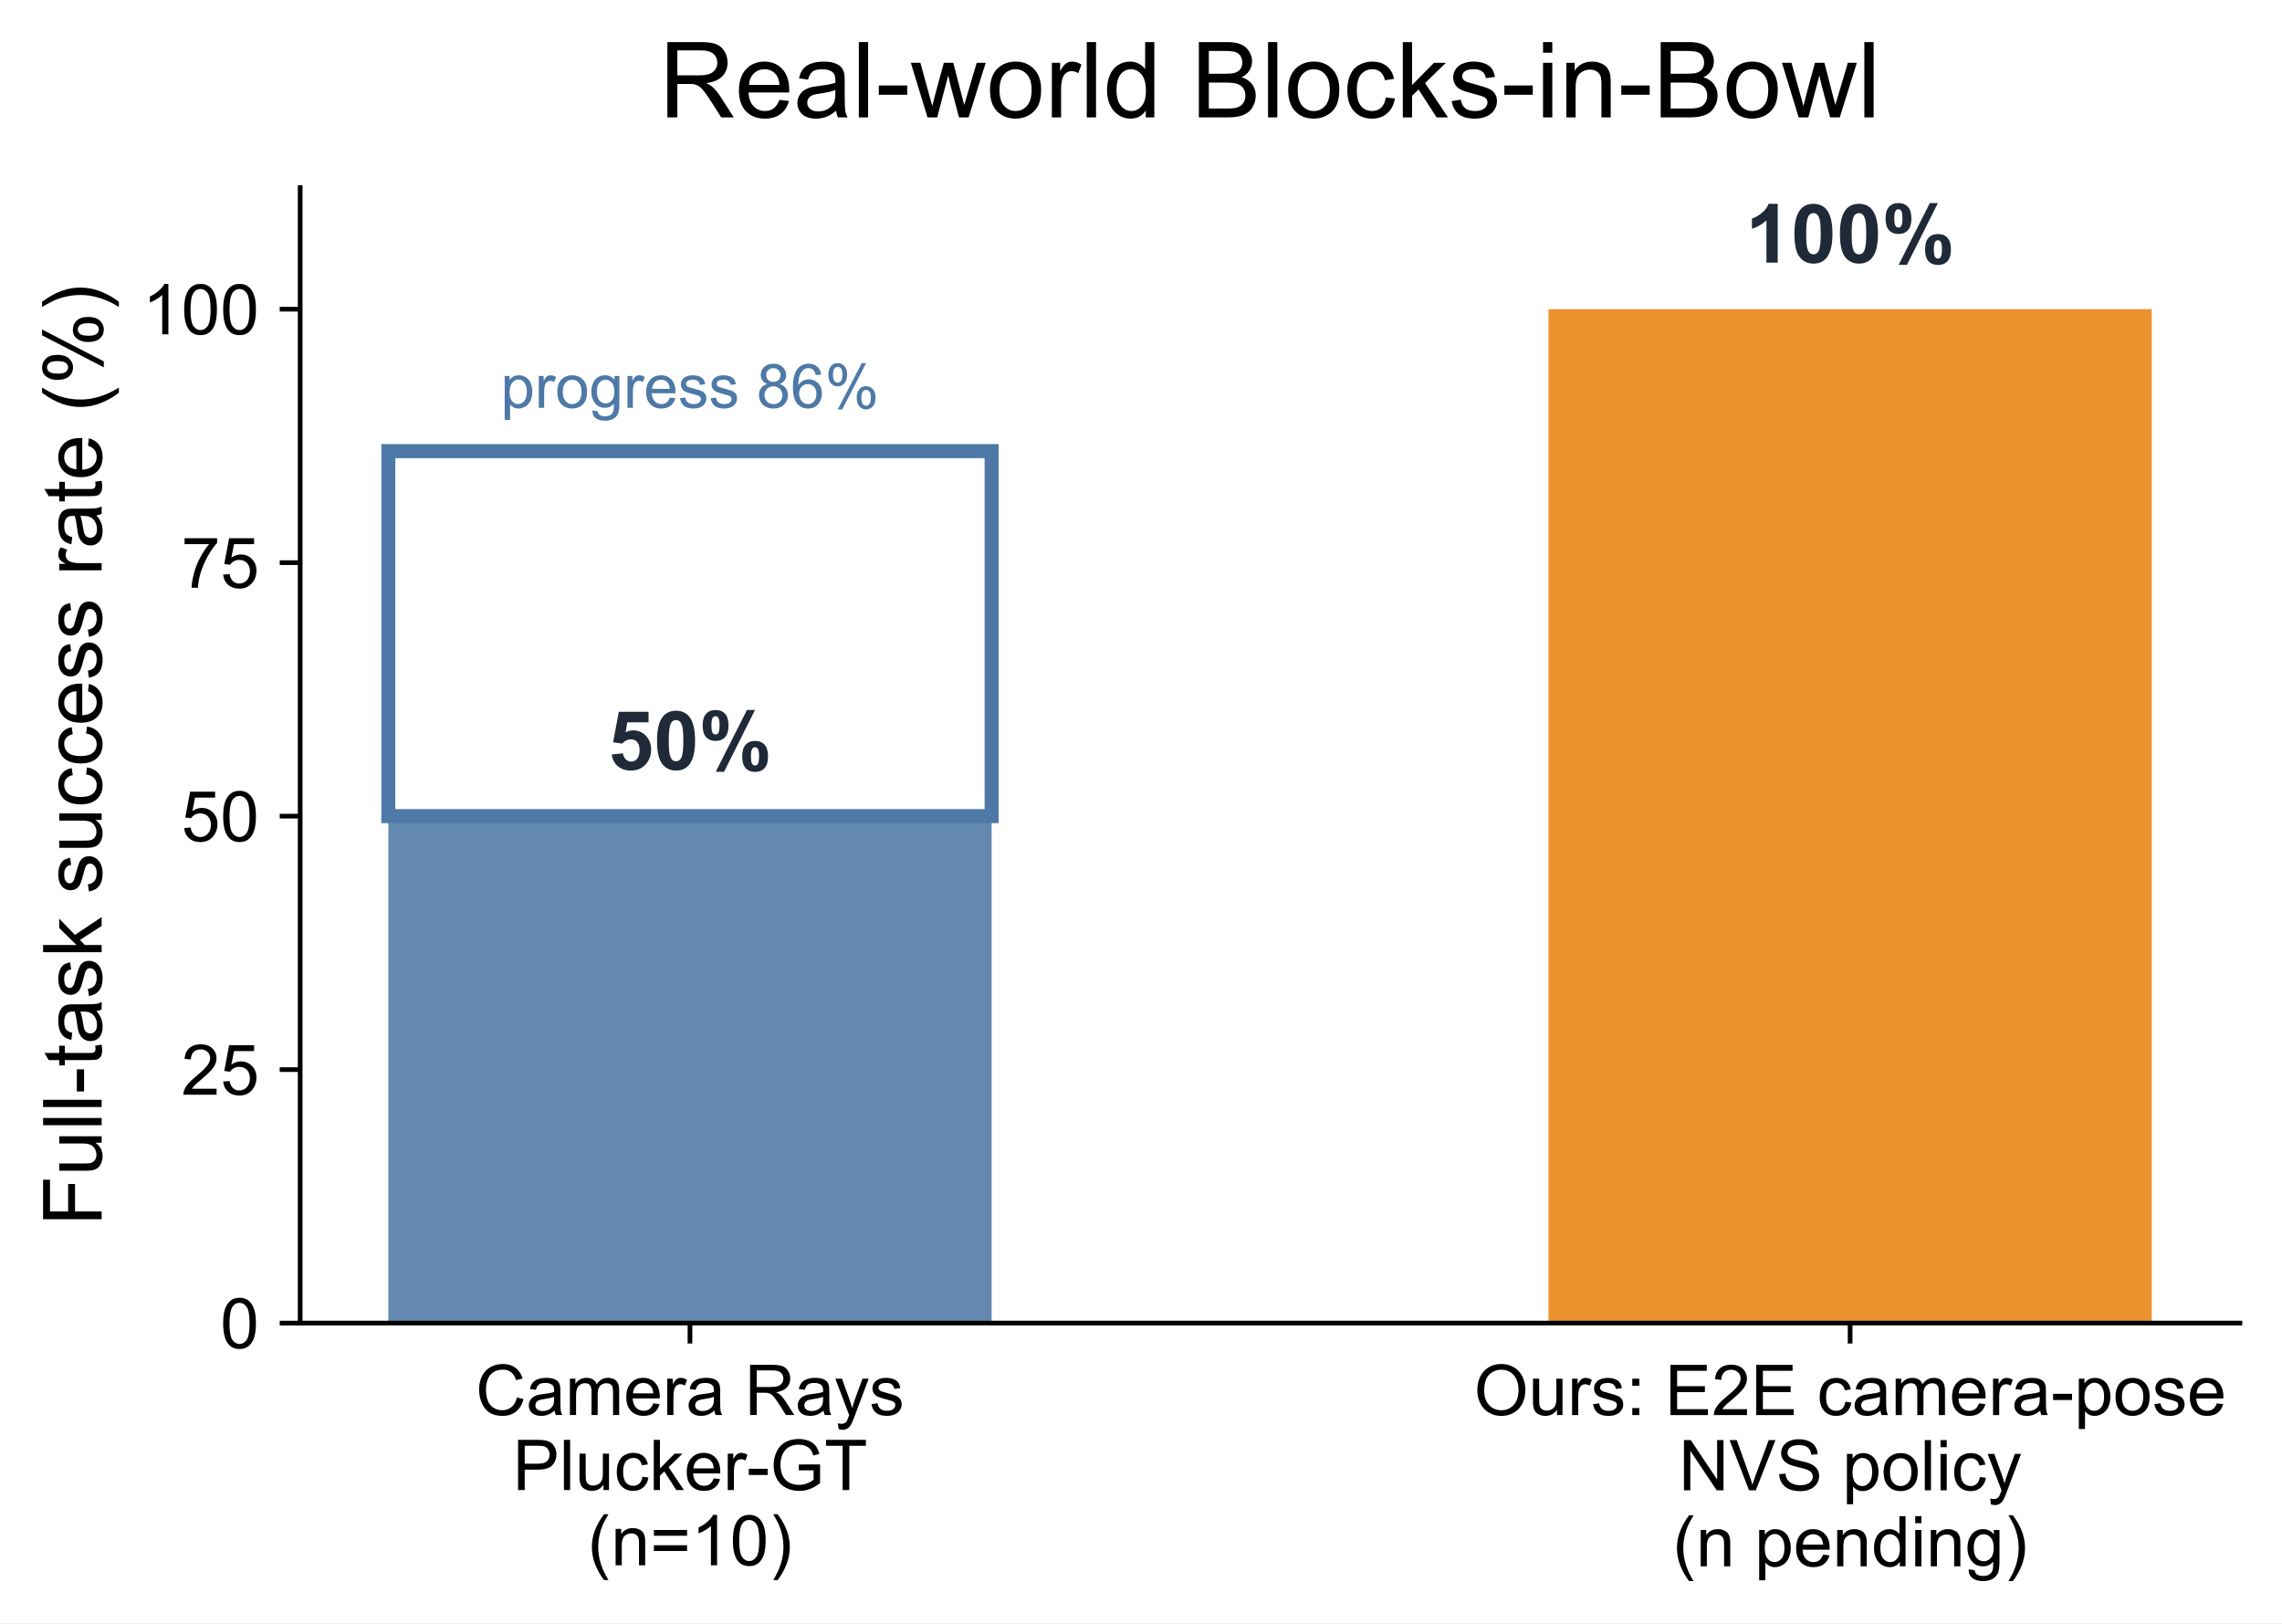
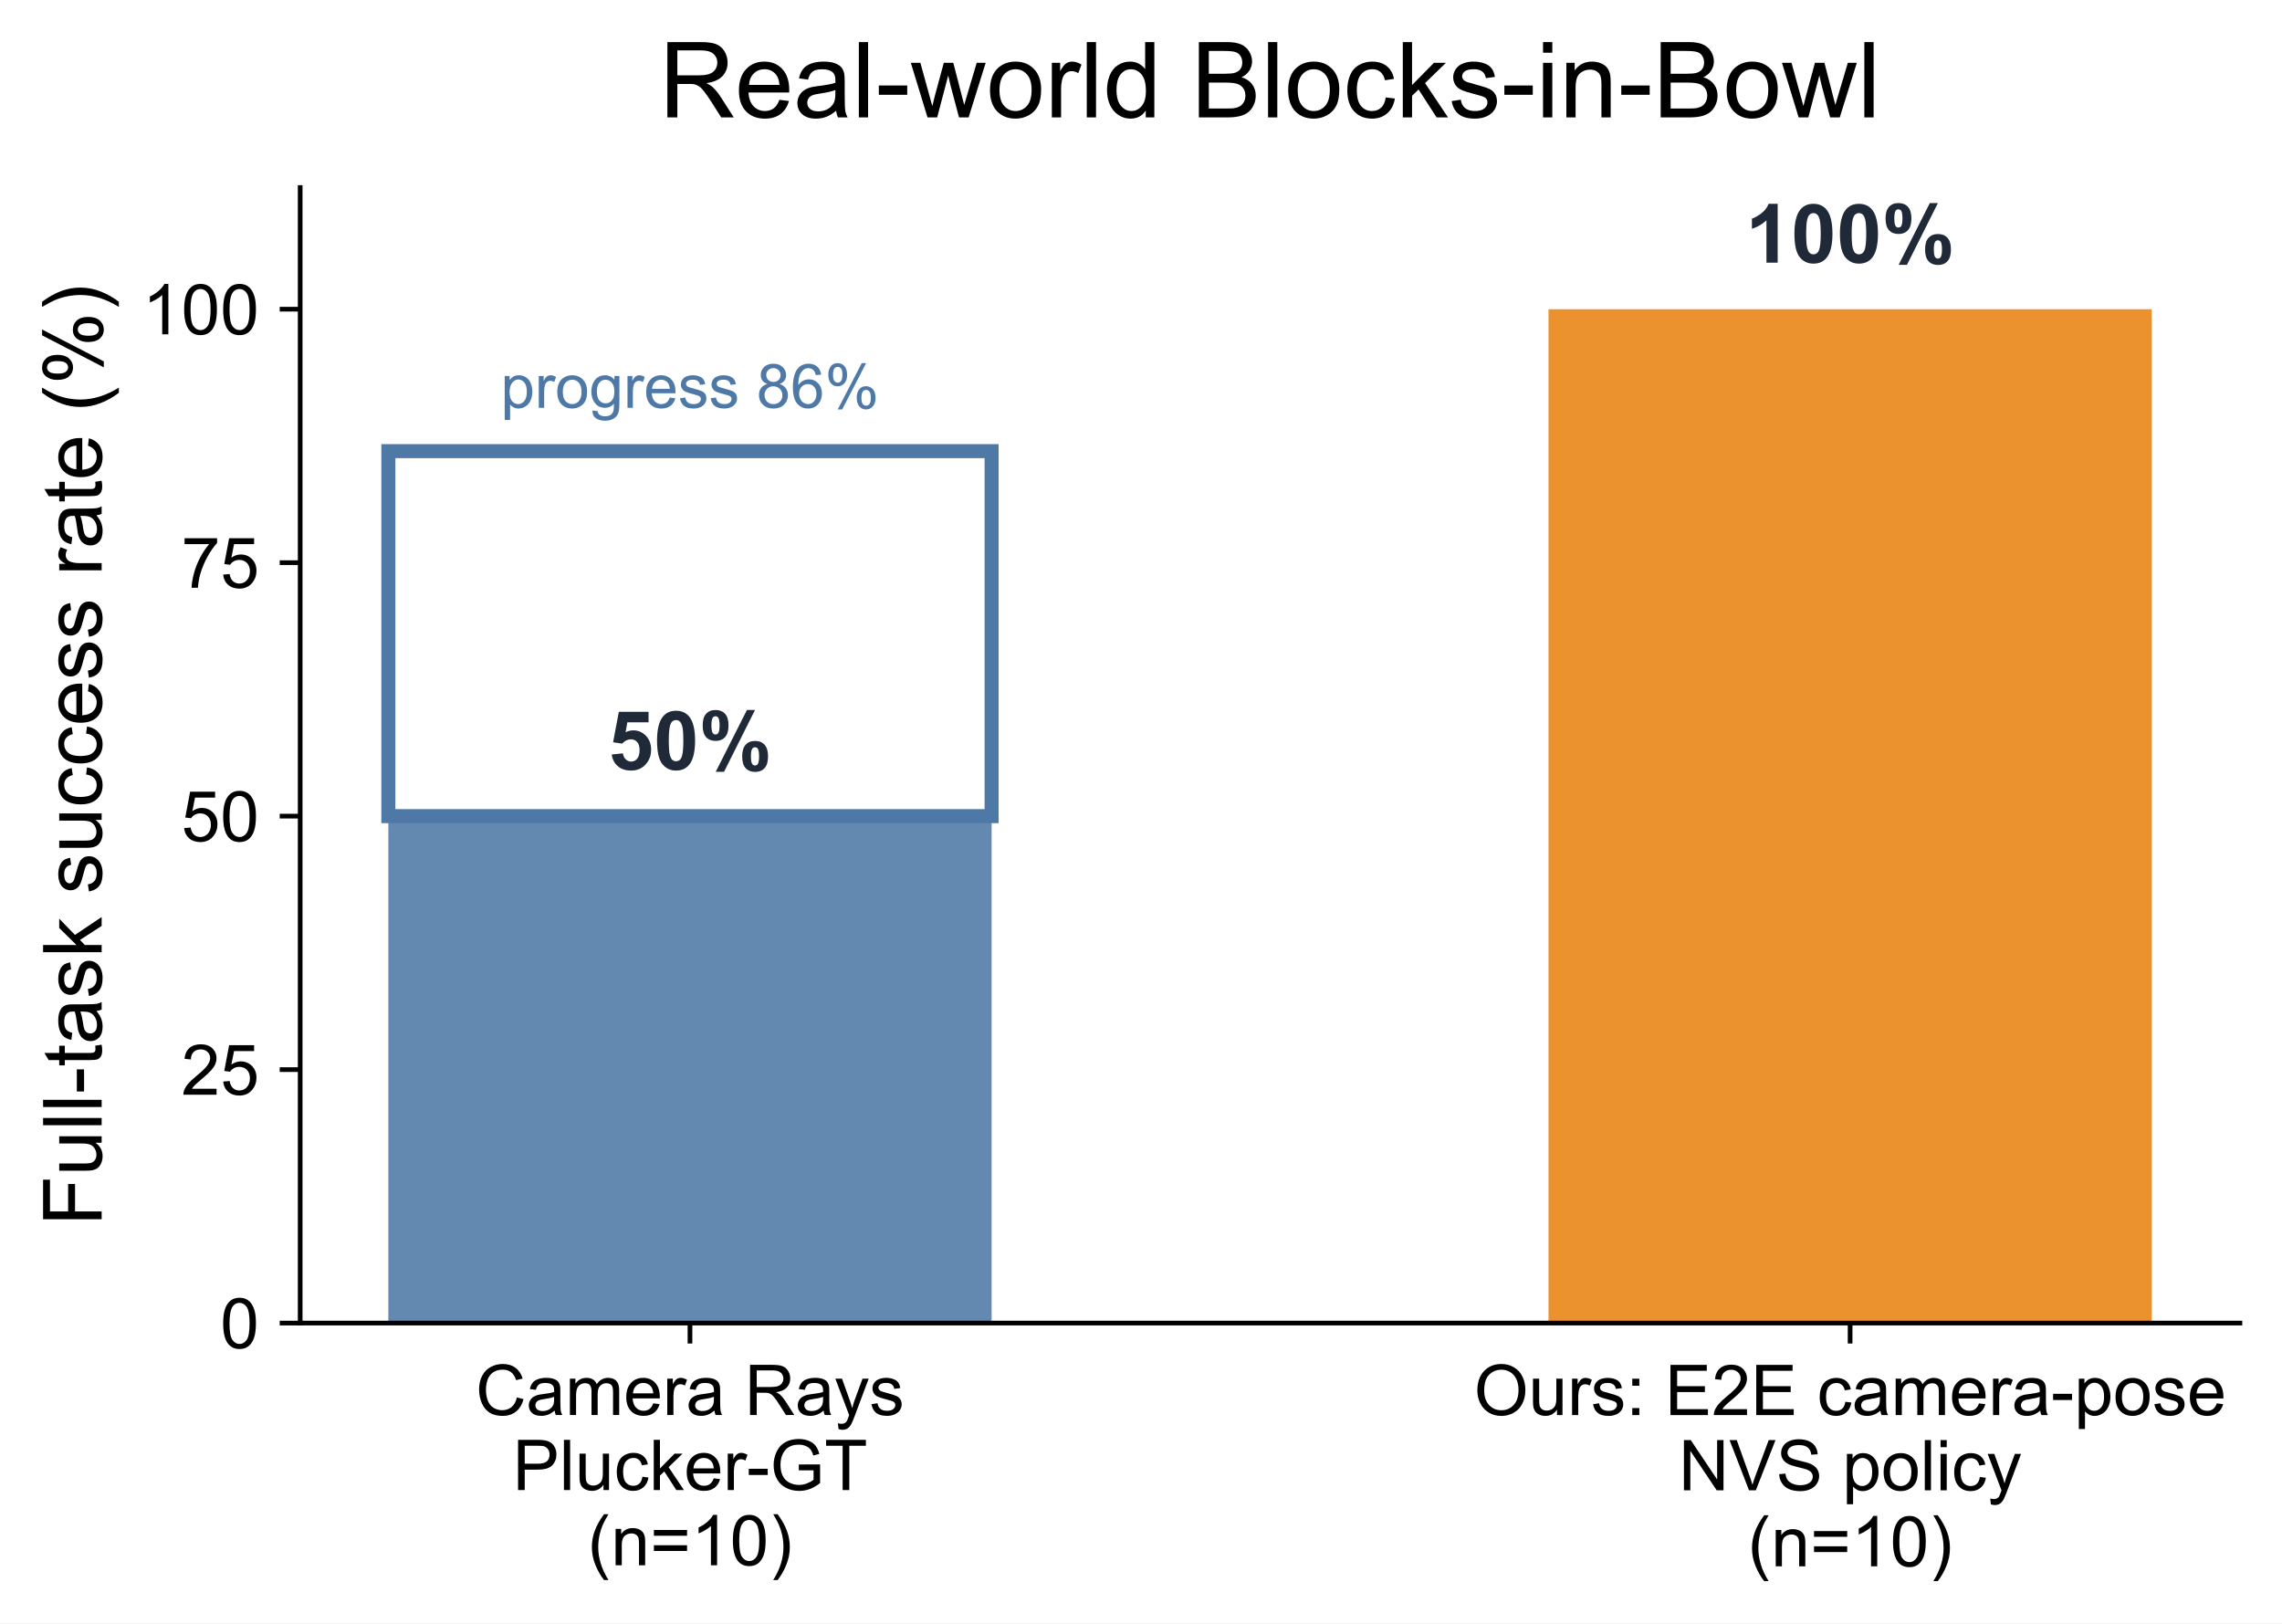
<svg xmlns="http://www.w3.org/2000/svg" xmlns:xlink="http://www.w3.org/1999/xlink" width="390.433pt" height="277.693pt" viewBox="0 0 390.433 277.693" version="1.1">
  <defs>
    <style type="text/css">*{stroke-linejoin: round; stroke-linecap: butt}</style>
  </defs>
  <g id="figure_1">
    <g id="patch_1">
      <path d="M 0 277.693  L 390.433 277.693  L 390.433 0  L 0 0  z " style="fill: #ffffff" />
    </g>
    <g id="axes_1">
      <g id="patch_2">
        <path d="M 51.358 226.348  L 383.233 226.348  L 383.233 32.084  L 51.358 32.084  z " style="fill: #ffffff" />
      </g>
      <g id="patch_3">
-         <path d="M 66.443 226.348  L 169.657 226.348  L 169.657 139.623  L 66.443 139.623  z " clip-path="url(#p69e03293c4)" style="fill: #4e79a7; opacity: 0.88" />
+         <path d="M 66.443 226.348  L 169.657 226.348  L 169.657 139.623  L 66.443 139.623  z " clip-path="url(#p4dfbb46db9)" style="fill: #4e79a7; opacity: 0.88" />
      </g>
      <g id="patch_4">
-         <path d="M 264.933 226.348  L 368.147 226.348  L 368.147 52.898  L 264.933 52.898  z " clip-path="url(#p69e03293c4)" style="fill: #e88412; opacity: 0.88" />
+         <path d="M 264.933 226.348  L 368.147 226.348  L 368.147 52.898  L 264.933 52.898  z " clip-path="url(#p4dfbb46db9)" style="fill: #e88412; opacity: 0.88" />
      </g>
      <g id="patch_5">
-         <path d="M 66.443 139.623  L 169.657 139.623  L 169.657 77.181  L 66.443 77.181  L 66.443 139.623  z " clip-path="url(#p69e03293c4)" style="fill: none; stroke: #4e79a7; stroke-width: 2.4; stroke-linejoin: miter" />
+         <path d="M 66.443 139.623  L 169.657 139.623  L 169.657 77.181  L 66.443 77.181  L 66.443 139.623  z " clip-path="url(#p4dfbb46db9)" style="fill: none; stroke: #4e79a7; stroke-width: 2.4; stroke-linejoin: miter" />
      </g>
      <g id="matplotlib.axis_1">
        <g id="xtick_1">
          <g id="line2d_1">
            <defs>
-               <path id="mc63fd2366e" d="M 0 0  L 0 3.5  " style="stroke: #000000; stroke-width: 0.8" />
+               <path id="m691c3e7206" d="M 0 0  L 0 3.5  " style="stroke: #000000; stroke-width: 0.8" />
            </defs>
            <g>
-               <use xlink:href="#mc63fd2366e" x="118.05" y="226.348" style="stroke: #000000; stroke-width: 0.8" />
+               <use xlink:href="#m691c3e7206" x="118.05" y="226.348" style="stroke: #000000; stroke-width: 0.8" />
            </g>
          </g>
          <g id="text_1">
            <g transform="translate(81.37509 242.0837) scale(0.12 -0.12)">
              <defs>
                <path id="ArialMT-43" d="M 3763 1606  L 4369 1453  Q 4178 706 3683 314  Q 3188 -78 2472 -78  Q 1731 -78 1267 223  Q 803 525 561 1097  Q 319 1669 319 2325  Q 319 3041 592 3573  Q 866 4106 1370 4382  Q 1875 4659 2481 4659  Q 3169 4659 3637 4309  Q 4106 3959 4291 3325  L 3694 3184  Q 3534 3684 3231 3912  Q 2928 4141 2469 4141  Q 1941 4141 1586 3887  Q 1231 3634 1087 3207  Q 944 2781 944 2328  Q 944 1744 1114 1308  Q 1284 872 1643 656  Q 2003 441 2422 441  Q 2931 441 3284 734  Q 3638 1028 3763 1606  z " transform="scale(0.015625)" />
                <path id="ArialMT-61" d="M 2588 409  Q 2275 144 1986 34  Q 1697 -75 1366 -75  Q 819 -75 525 192  Q 231 459 231 875  Q 231 1119 342 1320  Q 453 1522 633 1644  Q 813 1766 1038 1828  Q 1203 1872 1538 1913  Q 2219 1994 2541 2106  Q 2544 2222 2544 2253  Q 2544 2597 2384 2738  Q 2169 2928 1744 2928  Q 1347 2928 1158 2789  Q 969 2650 878 2297  L 328 2372  Q 403 2725 575 2942  Q 747 3159 1072 3276  Q 1397 3394 1825 3394  Q 2250 3394 2515 3294  Q 2781 3194 2906 3042  Q 3031 2891 3081 2659  Q 3109 2516 3109 2141  L 3109 1391  Q 3109 606 3145 398  Q 3181 191 3288 0  L 2700 0  Q 2613 175 2588 409  z M 2541 1666  Q 2234 1541 1622 1453  Q 1275 1403 1131 1340  Q 988 1278 909 1158  Q 831 1038 831 891  Q 831 666 1001 516  Q 1172 366 1500 366  Q 1825 366 2078 508  Q 2331 650 2450 897  Q 2541 1088 2541 1459  L 2541 1666  z " transform="scale(0.015625)" />
                <path id="ArialMT-6d" d="M 422 0  L 422 3319  L 925 3319  L 925 2853  Q 1081 3097 1340 3245  Q 1600 3394 1931 3394  Q 2300 3394 2536 3241  Q 2772 3088 2869 2813  Q 3263 3394 3894 3394  Q 4388 3394 4653 3120  Q 4919 2847 4919 2278  L 4919 0  L 4359 0  L 4359 2091  Q 4359 2428 4304 2576  Q 4250 2725 4106 2815  Q 3963 2906 3769 2906  Q 3419 2906 3187 2673  Q 2956 2441 2956 1928  L 2956 0  L 2394 0  L 2394 2156  Q 2394 2531 2256 2718  Q 2119 2906 1806 2906  Q 1569 2906 1367 2781  Q 1166 2656 1075 2415  Q 984 2175 984 1722  L 984 0  L 422 0  z " transform="scale(0.015625)" />
                <path id="ArialMT-65" d="M 2694 1069  L 3275 997  Q 3138 488 2766 206  Q 2394 -75 1816 -75  Q 1088 -75 661 373  Q 234 822 234 1631  Q 234 2469 665 2931  Q 1097 3394 1784 3394  Q 2450 3394 2872 2941  Q 3294 2488 3294 1666  Q 3294 1616 3291 1516  L 816 1516  Q 847 969 1125 678  Q 1403 388 1819 388  Q 2128 388 2347 550  Q 2566 713 2694 1069  z M 847 1978  L 2700 1978  Q 2663 2397 2488 2606  Q 2219 2931 1791 2931  Q 1403 2931 1139 2672  Q 875 2413 847 1978  z " transform="scale(0.015625)" />
                <path id="ArialMT-72" d="M 416 0  L 416 3319  L 922 3319  L 922 2816  Q 1116 3169 1280 3281  Q 1444 3394 1641 3394  Q 1925 3394 2219 3213  L 2025 2691  Q 1819 2813 1613 2813  Q 1428 2813 1281 2702  Q 1134 2591 1072 2394  Q 978 2094 978 1738  L 978 0  L 416 0  z " transform="scale(0.015625)" />
                <path id="ArialMT-20" transform="scale(0.015625)" />
                <path id="ArialMT-52" d="M 503 0  L 503 4581  L 2534 4581  Q 3147 4581 3465 4457  Q 3784 4334 3975 4021  Q 4166 3709 4166 3331  Q 4166 2844 3850 2509  Q 3534 2175 2875 2084  Q 3116 1969 3241 1856  Q 3506 1613 3744 1247  L 4541 0  L 3778 0  L 3172 953  Q 2906 1366 2734 1584  Q 2563 1803 2427 1890  Q 2291 1978 2150 2013  Q 2047 2034 1813 2034  L 1109 2034  L 1109 0  L 503 0  z M 1109 2559  L 2413 2559  Q 2828 2559 3062 2645  Q 3297 2731 3419 2920  Q 3541 3109 3541 3331  Q 3541 3656 3305 3865  Q 3069 4075 2559 4075  L 1109 4075  L 1109 2559  z " transform="scale(0.015625)" />
                <path id="ArialMT-79" d="M 397 -1278  L 334 -750  Q 519 -800 656 -800  Q 844 -800 956 -737  Q 1069 -675 1141 -563  Q 1194 -478 1313 -144  Q 1328 -97 1363 -6  L 103 3319  L 709 3319  L 1400 1397  Q 1534 1031 1641 628  Q 1738 1016 1872 1384  L 2581 3319  L 3144 3319  L 1881 -56  Q 1678 -603 1566 -809  Q 1416 -1088 1222 -1217  Q 1028 -1347 759 -1347  Q 597 -1347 397 -1278  z " transform="scale(0.015625)" />
                <path id="ArialMT-73" d="M 197 991  L 753 1078  Q 800 744 1014 566  Q 1228 388 1613 388  Q 2000 388 2187 545  Q 2375 703 2375 916  Q 2375 1106 2209 1216  Q 2094 1291 1634 1406  Q 1016 1563 777 1677  Q 538 1791 414 1992  Q 291 2194 291 2438  Q 291 2659 392 2848  Q 494 3038 669 3163  Q 800 3259 1026 3326  Q 1253 3394 1513 3394  Q 1903 3394 2198 3281  Q 2494 3169 2634 2976  Q 2775 2784 2828 2463  L 2278 2388  Q 2241 2644 2061 2787  Q 1881 2931 1553 2931  Q 1166 2931 1000 2803  Q 834 2675 834 2503  Q 834 2394 903 2306  Q 972 2216 1119 2156  Q 1203 2125 1616 2013  Q 2213 1853 2448 1751  Q 2684 1650 2818 1456  Q 2953 1263 2953 975  Q 2953 694 2789 445  Q 2625 197 2315 61  Q 2006 -75 1616 -75  Q 969 -75 630 194  Q 291 463 197 991  z " transform="scale(0.015625)" />
              </defs>
              <use xlink:href="#ArialMT-43" />
              <use xlink:href="#ArialMT-61" transform="translate(72.2168 0)" />
              <use xlink:href="#ArialMT-6d" transform="translate(127.832 0)" />
              <use xlink:href="#ArialMT-65" transform="translate(211.1328 0)" />
              <use xlink:href="#ArialMT-72" transform="translate(266.748 0)" />
              <use xlink:href="#ArialMT-61" transform="translate(300.0488 0)" />
              <use xlink:href="#ArialMT-20" transform="translate(355.6641 0)" />
              <use xlink:href="#ArialMT-52" transform="translate(383.4473 0)" />
              <use xlink:href="#ArialMT-61" transform="translate(455.6641 0)" />
              <use xlink:href="#ArialMT-79" transform="translate(511.2793 0)" />
              <use xlink:href="#ArialMT-73" transform="translate(561.2793 0)" />
            </g>
            <g transform="translate(87.71446 254.9166) scale(0.12 -0.12)">
              <defs>
                <path id="ArialMT-50" d="M 494 0  L 494 4581  L 2222 4581  Q 2678 4581 2919 4538  Q 3256 4481 3484 4323  Q 3713 4166 3852 3881  Q 3991 3597 3991 3256  Q 3991 2672 3619 2267  Q 3247 1863 2275 1863  L 1100 1863  L 1100 0  L 494 0  z M 1100 2403  L 2284 2403  Q 2872 2403 3119 2622  Q 3366 2841 3366 3238  Q 3366 3525 3220 3729  Q 3075 3934 2838 4000  Q 2684 4041 2272 4041  L 1100 4041  L 1100 2403  z " transform="scale(0.015625)" />
                <path id="ArialMT-6c" d="M 409 0  L 409 4581  L 972 4581  L 972 0  L 409 0  z " transform="scale(0.015625)" />
                <path id="ArialMT-75" d="M 2597 0  L 2597 488  Q 2209 -75 1544 -75  Q 1250 -75 995 37  Q 741 150 617 320  Q 494 491 444 738  Q 409 903 409 1263  L 409 3319  L 972 3319  L 972 1478  Q 972 1038 1006 884  Q 1059 663 1231 536  Q 1403 409 1656 409  Q 1909 409 2131 539  Q 2353 669 2445 892  Q 2538 1116 2538 1541  L 2538 3319  L 3100 3319  L 3100 0  L 2597 0  z " transform="scale(0.015625)" />
                <path id="ArialMT-63" d="M 2588 1216  L 3141 1144  Q 3050 572 2676 248  Q 2303 -75 1759 -75  Q 1078 -75 664 370  Q 250 816 250 1647  Q 250 2184 428 2587  Q 606 2991 970 3192  Q 1334 3394 1763 3394  Q 2303 3394 2647 3120  Q 2991 2847 3088 2344  L 2541 2259  Q 2463 2594 2264 2762  Q 2066 2931 1784 2931  Q 1359 2931 1093 2626  Q 828 2322 828 1663  Q 828 994 1084 691  Q 1341 388 1753 388  Q 2084 388 2306 591  Q 2528 794 2588 1216  z " transform="scale(0.015625)" />
                <path id="ArialMT-6b" d="M 425 0  L 425 4581  L 988 4581  L 988 1969  L 2319 3319  L 3047 3319  L 1778 2088  L 3175 0  L 2481 0  L 1384 1697  L 988 1316  L 988 0  L 425 0  z " transform="scale(0.015625)" />
                <path id="ArialMT-2d" d="M 203 1375  L 203 1941  L 1931 1941  L 1931 1375  L 203 1375  z " transform="scale(0.015625)" />
                <path id="ArialMT-47" d="M 2638 1797  L 2638 2334  L 4578 2338  L 4578 638  Q 4131 281 3656 101  Q 3181 -78 2681 -78  Q 2006 -78 1454 211  Q 903 500 622 1047  Q 341 1594 341 2269  Q 341 2938 620 3517  Q 900 4097 1425 4378  Q 1950 4659 2634 4659  Q 3131 4659 3532 4498  Q 3934 4338 4162 4050  Q 4391 3763 4509 3300  L 3963 3150  Q 3859 3500 3706 3700  Q 3553 3900 3268 4020  Q 2984 4141 2638 4141  Q 2222 4141 1919 4014  Q 1616 3888 1430 3681  Q 1244 3475 1141 3228  Q 966 2803 966 2306  Q 966 1694 1177 1281  Q 1388 869 1791 669  Q 2194 469 2647 469  Q 3041 469 3416 620  Q 3791 772 3984 944  L 3984 1797  L 2638 1797  z " transform="scale(0.015625)" />
                <path id="ArialMT-54" d="M 1659 0  L 1659 4041  L 150 4041  L 150 4581  L 3781 4581  L 3781 4041  L 2266 4041  L 2266 0  L 1659 0  z " transform="scale(0.015625)" />
              </defs>
              <use xlink:href="#ArialMT-50" />
              <use xlink:href="#ArialMT-6c" transform="translate(66.69922 0)" />
              <use xlink:href="#ArialMT-75" transform="translate(88.91602 0)" />
              <use xlink:href="#ArialMT-63" transform="translate(144.5312 0)" />
              <use xlink:href="#ArialMT-6b" transform="translate(194.5312 0)" />
              <use xlink:href="#ArialMT-65" transform="translate(244.5312 0)" />
              <use xlink:href="#ArialMT-72" transform="translate(300.1465 0)" />
              <use xlink:href="#ArialMT-2d" transform="translate(333.4473 0)" />
              <use xlink:href="#ArialMT-47" transform="translate(366.748 0)" />
              <use xlink:href="#ArialMT-54" transform="translate(444.5312 0)" />
            </g>
            <g transform="translate(100.5404 267.7843) scale(0.12 -0.12)">
              <defs>
                <path id="ArialMT-28" d="M 1497 -1347  Q 1031 -759 709 28  Q 388 816 388 1659  Q 388 2403 628 3084  Q 909 3875 1497 4659  L 1900 4659  Q 1522 4009 1400 3731  Q 1209 3300 1100 2831  Q 966 2247 966 1656  Q 966 153 1900 -1347  L 1497 -1347  z " transform="scale(0.015625)" />
                <path id="ArialMT-6e" d="M 422 0  L 422 3319  L 928 3319  L 928 2847  Q 1294 3394 1984 3394  Q 2284 3394 2536 3286  Q 2788 3178 2913 3003  Q 3038 2828 3088 2588  Q 3119 2431 3119 2041  L 3119 0  L 2556 0  L 2556 2019  Q 2556 2363 2490 2533  Q 2425 2703 2258 2804  Q 2091 2906 1866 2906  Q 1506 2906 1245 2678  Q 984 2450 984 1813  L 984 0  L 422 0  z " transform="scale(0.015625)" />
                <path id="ArialMT-3d" d="M 3381 2694  L 356 2694  L 356 3219  L 3381 3219  L 3381 2694  z M 3381 1303  L 356 1303  L 356 1828  L 3381 1828  L 3381 1303  z " transform="scale(0.015625)" />
                <path id="ArialMT-31" d="M 2384 0  L 1822 0  L 1822 3584  Q 1619 3391 1289 3197  Q 959 3003 697 2906  L 697 3450  Q 1169 3672 1522 3987  Q 1875 4303 2022 4600  L 2384 4600  L 2384 0  z " transform="scale(0.015625)" />
                <path id="ArialMT-30" d="M 266 2259  Q 266 3072 433 3567  Q 600 4063 929 4331  Q 1259 4600 1759 4600  Q 2128 4600 2406 4451  Q 2684 4303 2865 4023  Q 3047 3744 3150 3342  Q 3253 2941 3253 2259  Q 3253 1453 3087 958  Q 2922 463 2592 192  Q 2263 -78 1759 -78  Q 1097 -78 719 397  Q 266 969 266 2259  z M 844 2259  Q 844 1131 1108 757  Q 1372 384 1759 384  Q 2147 384 2411 759  Q 2675 1134 2675 2259  Q 2675 3391 2411 3762  Q 2147 4134 1753 4134  Q 1366 4134 1134 3806  Q 844 3388 844 2259  z " transform="scale(0.015625)" />
                <path id="ArialMT-29" d="M 791 -1347  L 388 -1347  Q 1322 153 1322 1656  Q 1322 2244 1188 2822  Q 1081 3291 891 3722  Q 769 4003 388 4659  L 791 4659  Q 1378 3875 1659 3084  Q 1900 2403 1900 1659  Q 1900 816 1576 28  Q 1253 -759 791 -1347  z " transform="scale(0.015625)" />
              </defs>
              <use xlink:href="#ArialMT-28" />
              <use xlink:href="#ArialMT-6e" transform="translate(33.30078 0)" />
              <use xlink:href="#ArialMT-3d" transform="translate(88.91602 0)" />
              <use xlink:href="#ArialMT-31" transform="translate(147.3145 0)" />
              <use xlink:href="#ArialMT-30" transform="translate(202.9297 0)" />
              <use xlink:href="#ArialMT-29" transform="translate(258.5449 0)" />
            </g>
          </g>
        </g>
        <g id="xtick_2">
          <g id="line2d_2">
            <g>
-               <use xlink:href="#mc63fd2366e" x="316.54" y="226.348" style="stroke: #000000; stroke-width: 0.8" />
+               <use xlink:href="#m691c3e7206" x="316.54" y="226.348" style="stroke: #000000; stroke-width: 0.8" />
            </g>
          </g>
          <g id="text_2">
            <g transform="translate(252.1843 242.0912) scale(0.12 -0.12)">
              <defs>
                <path id="ArialMT-4f" d="M 309 2231  Q 309 3372 921 4017  Q 1534 4663 2503 4663  Q 3138 4663 3647 4359  Q 4156 4056 4423 3514  Q 4691 2972 4691 2284  Q 4691 1588 4409 1038  Q 4128 488 3612 205  Q 3097 -78 2500 -78  Q 1853 -78 1343 234  Q 834 547 571 1087  Q 309 1628 309 2231  z M 934 2222  Q 934 1394 1379 917  Q 1825 441 2497 441  Q 3181 441 3623 922  Q 4066 1403 4066 2288  Q 4066 2847 3877 3264  Q 3688 3681 3323 3911  Q 2959 4141 2506 4141  Q 1863 4141 1398 3698  Q 934 3256 934 2222  z " transform="scale(0.015625)" />
                <path id="ArialMT-3a" d="M 578 2678  L 578 3319  L 1219 3319  L 1219 2678  L 578 2678  z M 578 0  L 578 641  L 1219 641  L 1219 0  L 578 0  z " transform="scale(0.015625)" />
                <path id="ArialMT-45" d="M 506 0  L 506 4581  L 3819 4581  L 3819 4041  L 1113 4041  L 1113 2638  L 3647 2638  L 3647 2100  L 1113 2100  L 1113 541  L 3925 541  L 3925 0  L 506 0  z " transform="scale(0.015625)" />
                <path id="ArialMT-32" d="M 3222 541  L 3222 0  L 194 0  Q 188 203 259 391  Q 375 700 629 1000  Q 884 1300 1366 1694  Q 2113 2306 2375 2664  Q 2638 3022 2638 3341  Q 2638 3675 2398 3904  Q 2159 4134 1775 4134  Q 1369 4134 1125 3890  Q 881 3647 878 3216  L 300 3275  Q 359 3922 746 4261  Q 1134 4600 1788 4600  Q 2447 4600 2831 4234  Q 3216 3869 3216 3328  Q 3216 3053 3103 2787  Q 2991 2522 2730 2228  Q 2469 1934 1863 1422  Q 1356 997 1212 845  Q 1069 694 975 541  L 3222 541  z " transform="scale(0.015625)" />
                <path id="ArialMT-70" d="M 422 -1272  L 422 3319  L 934 3319  L 934 2888  Q 1116 3141 1344 3267  Q 1572 3394 1897 3394  Q 2322 3394 2647 3175  Q 2972 2956 3137 2557  Q 3303 2159 3303 1684  Q 3303 1175 3120 767  Q 2938 359 2589 142  Q 2241 -75 1856 -75  Q 1575 -75 1351 44  Q 1128 163 984 344  L 984 -1272  L 422 -1272  z M 931 1641  Q 931 1000 1190 694  Q 1450 388 1819 388  Q 2194 388 2461 705  Q 2728 1022 2728 1688  Q 2728 2322 2467 2637  Q 2206 2953 1844 2953  Q 1484 2953 1207 2617  Q 931 2281 931 1641  z " transform="scale(0.015625)" />
                <path id="ArialMT-6f" d="M 213 1659  Q 213 2581 725 3025  Q 1153 3394 1769 3394  Q 2453 3394 2887 2945  Q 3322 2497 3322 1706  Q 3322 1066 3130 698  Q 2938 331 2570 128  Q 2203 -75 1769 -75  Q 1072 -75 642 372  Q 213 819 213 1659  z M 791 1659  Q 791 1022 1069 705  Q 1347 388 1769 388  Q 2188 388 2466 706  Q 2744 1025 2744 1678  Q 2744 2294 2464 2611  Q 2184 2928 1769 2928  Q 1347 2928 1069 2612  Q 791 2297 791 1659  z " transform="scale(0.015625)" />
              </defs>
              <use xlink:href="#ArialMT-4f" />
              <use xlink:href="#ArialMT-75" transform="translate(77.7832 0)" />
              <use xlink:href="#ArialMT-72" transform="translate(133.3984 0)" />
              <use xlink:href="#ArialMT-73" transform="translate(166.6992 0)" />
              <use xlink:href="#ArialMT-3a" transform="translate(216.6992 0)" />
              <use xlink:href="#ArialMT-20" transform="translate(244.4824 0)" />
              <use xlink:href="#ArialMT-45" transform="translate(272.2656 0)" />
              <use xlink:href="#ArialMT-32" transform="translate(338.9648 0)" />
              <use xlink:href="#ArialMT-45" transform="translate(394.5801 0)" />
              <use xlink:href="#ArialMT-20" transform="translate(461.2793 0)" />
              <use xlink:href="#ArialMT-63" transform="translate(489.0625 0)" />
              <use xlink:href="#ArialMT-61" transform="translate(539.0625 0)" />
              <use xlink:href="#ArialMT-6d" transform="translate(594.6777 0)" />
              <use xlink:href="#ArialMT-65" transform="translate(677.9785 0)" />
              <use xlink:href="#ArialMT-72" transform="translate(733.5938 0)" />
              <use xlink:href="#ArialMT-61" transform="translate(766.8945 0)" />
              <use xlink:href="#ArialMT-2d" transform="translate(822.5098 0)" />
              <use xlink:href="#ArialMT-70" transform="translate(855.8105 0)" />
              <use xlink:href="#ArialMT-6f" transform="translate(911.4258 0)" />
              <use xlink:href="#ArialMT-73" transform="translate(967.041 0)" />
              <use xlink:href="#ArialMT-65" transform="translate(1017.041 0)" />
            </g>
            <g transform="translate(287.1962 254.9589) scale(0.12 -0.12)">
              <defs>
                <path id="ArialMT-4e" d="M 488 0  L 488 4581  L 1109 4581  L 3516 984  L 3516 4581  L 4097 4581  L 4097 0  L 3475 0  L 1069 3600  L 1069 0  L 488 0  z " transform="scale(0.015625)" />
                <path id="ArialMT-56" d="M 1803 0  L 28 4581  L 684 4581  L 1875 1253  Q 2019 853 2116 503  Q 2222 878 2363 1253  L 3600 4581  L 4219 4581  L 2425 0  L 1803 0  z " transform="scale(0.015625)" />
                <path id="ArialMT-53" d="M 288 1472  L 859 1522  Q 900 1178 1048 958  Q 1197 738 1509 602  Q 1822 466 2213 466  Q 2559 466 2825 569  Q 3091 672 3220 851  Q 3350 1031 3350 1244  Q 3350 1459 3225 1620  Q 3100 1781 2813 1891  Q 2628 1963 1997 2114  Q 1366 2266 1113 2400  Q 784 2572 623 2826  Q 463 3081 463 3397  Q 463 3744 659 4045  Q 856 4347 1234 4503  Q 1613 4659 2075 4659  Q 2584 4659 2973 4495  Q 3363 4331 3572 4012  Q 3781 3694 3797 3291  L 3216 3247  Q 3169 3681 2898 3903  Q 2628 4125 2100 4125  Q 1550 4125 1298 3923  Q 1047 3722 1047 3438  Q 1047 3191 1225 3031  Q 1400 2872 2139 2705  Q 2878 2538 3153 2413  Q 3553 2228 3743 1945  Q 3934 1663 3934 1294  Q 3934 928 3725 604  Q 3516 281 3123 101  Q 2731 -78 2241 -78  Q 1619 -78 1198 103  Q 778 284 539 648  Q 300 1013 288 1472  z " transform="scale(0.015625)" />
                <path id="ArialMT-69" d="M 425 3934  L 425 4581  L 988 4581  L 988 3934  L 425 3934  z M 425 0  L 425 3319  L 988 3319  L 988 0  L 425 0  z " transform="scale(0.015625)" />
              </defs>
              <use xlink:href="#ArialMT-4e" />
              <use xlink:href="#ArialMT-56" transform="translate(72.2168 0)" />
              <use xlink:href="#ArialMT-53" transform="translate(138.916 0)" />
              <use xlink:href="#ArialMT-20" transform="translate(205.6152 0)" />
              <use xlink:href="#ArialMT-70" transform="translate(233.3984 0)" />
              <use xlink:href="#ArialMT-6f" transform="translate(289.0137 0)" />
              <use xlink:href="#ArialMT-6c" transform="translate(344.6289 0)" />
              <use xlink:href="#ArialMT-69" transform="translate(366.8457 0)" />
              <use xlink:href="#ArialMT-63" transform="translate(389.0625 0)" />
              <use xlink:href="#ArialMT-79" transform="translate(439.0625 0)" />
            </g>
-             <g transform="translate(286.1884 267.9673) scale(0.12 -0.12)">
-               <defs>
-                 <path id="ArialMT-64" d="M 2575 0  L 2575 419  Q 2259 -75 1647 -75  Q 1250 -75 917 144  Q 584 363 401 755  Q 219 1147 219 1656  Q 219 2153 384 2558  Q 550 2963 881 3178  Q 1213 3394 1622 3394  Q 1922 3394 2156 3267  Q 2391 3141 2538 2938  L 2538 4581  L 3097 4581  L 3097 0  L 2575 0  z M 797 1656  Q 797 1019 1065 703  Q 1334 388 1700 388  Q 2069 388 2326 689  Q 2584 991 2584 1609  Q 2584 2291 2321 2609  Q 2059 2928 1675 2928  Q 1300 2928 1048 2622  Q 797 2316 797 1656  z " transform="scale(0.015625)" />
-                 <path id="ArialMT-67" d="M 319 -275  L 866 -356  Q 900 -609 1056 -725  Q 1266 -881 1628 -881  Q 2019 -881 2231 -725  Q 2444 -569 2519 -288  Q 2563 -116 2559 434  Q 2191 0 1641 0  Q 956 0 581 494  Q 206 988 206 1678  Q 206 2153 378 2554  Q 550 2956 876 3175  Q 1203 3394 1644 3394  Q 2231 3394 2613 2919  L 2613 3319  L 3131 3319  L 3131 450  Q 3131 -325 2973 -648  Q 2816 -972 2473 -1159  Q 2131 -1347 1631 -1347  Q 1038 -1347 672 -1080  Q 306 -813 319 -275  z M 784 1719  Q 784 1066 1043 766  Q 1303 466 1694 466  Q 2081 466 2343 764  Q 2606 1063 2606 1700  Q 2606 2309 2336 2618  Q 2066 2928 1684 2928  Q 1309 2928 1046 2623  Q 784 2319 784 1719  z " transform="scale(0.015625)" />
-               </defs>
+             <g transform="translate(299.0302 267.9673) scale(0.12 -0.12)">
              <use xlink:href="#ArialMT-28" />
              <use xlink:href="#ArialMT-6e" transform="translate(33.30078 0)" />
-               <use xlink:href="#ArialMT-20" transform="translate(88.91602 0)" />
-               <use xlink:href="#ArialMT-70" transform="translate(116.6992 0)" />
-               <use xlink:href="#ArialMT-65" transform="translate(172.3145 0)" />
-               <use xlink:href="#ArialMT-6e" transform="translate(227.9297 0)" />
-               <use xlink:href="#ArialMT-64" transform="translate(283.5449 0)" />
-               <use xlink:href="#ArialMT-69" transform="translate(339.1602 0)" />
-               <use xlink:href="#ArialMT-6e" transform="translate(361.377 0)" />
-               <use xlink:href="#ArialMT-67" transform="translate(416.9922 0)" />
-               <use xlink:href="#ArialMT-29" transform="translate(472.6074 0)" />
+               <use xlink:href="#ArialMT-3d" transform="translate(88.91602 0)" />
+               <use xlink:href="#ArialMT-31" transform="translate(147.3145 0)" />
+               <use xlink:href="#ArialMT-30" transform="translate(202.9297 0)" />
+               <use xlink:href="#ArialMT-29" transform="translate(258.5449 0)" />
            </g>
          </g>
        </g>
      </g>
      <g id="matplotlib.axis_2">
        <g id="ytick_1">
          <g id="line2d_3">
            <defs>
-               <path id="mc534dcf2d8" d="M 0 0  L -3.5 0  " style="stroke: #000000; stroke-width: 0.8" />
+               <path id="m1234ed5400" d="M 0 0  L -3.5 0  " style="stroke: #000000; stroke-width: 0.8" />
            </defs>
            <g>
-               <use xlink:href="#mc534dcf2d8" x="51.358" y="226.348" style="stroke: #000000; stroke-width: 0.8" />
+               <use xlink:href="#m1234ed5400" x="51.358" y="226.348" style="stroke: #000000; stroke-width: 0.8" />
            </g>
          </g>
          <g id="text_3">
            <g transform="translate(37.68438 230.6428) scale(0.12 -0.12)">
              <use xlink:href="#ArialMT-30" />
            </g>
          </g>
        </g>
        <g id="ytick_2">
          <g id="line2d_4">
            <g>
-               <use xlink:href="#mc534dcf2d8" x="51.358" y="182.986" style="stroke: #000000; stroke-width: 0.8" />
+               <use xlink:href="#m1234ed5400" x="51.358" y="182.986" style="stroke: #000000; stroke-width: 0.8" />
            </g>
          </g>
          <g id="text_4">
            <g transform="translate(31.01125 187.2802) scale(0.12 -0.12)">
              <defs>
                <path id="ArialMT-35" d="M 266 1200  L 856 1250  Q 922 819 1161 601  Q 1400 384 1738 384  Q 2144 384 2425 690  Q 2706 997 2706 1503  Q 2706 1984 2436 2262  Q 2166 2541 1728 2541  Q 1456 2541 1237 2417  Q 1019 2294 894 2097  L 366 2166  L 809 4519  L 3088 4519  L 3088 3981  L 1259 3981  L 1013 2750  Q 1425 3038 1878 3038  Q 2478 3038 2890 2622  Q 3303 2206 3303 1553  Q 3303 931 2941 478  Q 2500 -78 1738 -78  Q 1113 -78 717 272  Q 322 622 266 1200  z " transform="scale(0.015625)" />
              </defs>
              <use xlink:href="#ArialMT-32" />
              <use xlink:href="#ArialMT-35" transform="translate(55.61523 0)" />
            </g>
          </g>
        </g>
        <g id="ytick_3">
          <g id="line2d_5">
            <g>
-               <use xlink:href="#mc534dcf2d8" x="51.358" y="139.623" style="stroke: #000000; stroke-width: 0.8" />
+               <use xlink:href="#m1234ed5400" x="51.358" y="139.623" style="stroke: #000000; stroke-width: 0.8" />
            </g>
          </g>
          <g id="text_5">
            <g transform="translate(31.01125 143.9178) scale(0.12 -0.12)">
              <use xlink:href="#ArialMT-35" />
              <use xlink:href="#ArialMT-30" transform="translate(55.61523 0)" />
            </g>
          </g>
        </g>
        <g id="ytick_4">
          <g id="line2d_6">
            <g>
-               <use xlink:href="#mc534dcf2d8" x="51.358" y="96.261" style="stroke: #000000; stroke-width: 0.8" />
+               <use xlink:href="#m1234ed5400" x="51.358" y="96.261" style="stroke: #000000; stroke-width: 0.8" />
            </g>
          </g>
          <g id="text_6">
            <g transform="translate(31.01125 100.5553) scale(0.12 -0.12)">
              <defs>
                <path id="ArialMT-37" d="M 303 3981  L 303 4522  L 3269 4522  L 3269 4084  Q 2831 3619 2401 2847  Q 1972 2075 1738 1259  Q 1569 684 1522 0  L 944 0  Q 953 541 1156 1306  Q 1359 2072 1739 2783  Q 2119 3494 2547 3981  L 303 3981  z " transform="scale(0.015625)" />
              </defs>
              <use xlink:href="#ArialMT-37" />
              <use xlink:href="#ArialMT-35" transform="translate(55.61523 0)" />
            </g>
          </g>
        </g>
        <g id="ytick_5">
          <g id="line2d_7">
            <g>
-               <use xlink:href="#mc534dcf2d8" x="51.358" y="52.898" style="stroke: #000000; stroke-width: 0.8" />
+               <use xlink:href="#m1234ed5400" x="51.358" y="52.898" style="stroke: #000000; stroke-width: 0.8" />
            </g>
          </g>
          <g id="text_7">
            <g transform="translate(24.33813 57.19275) scale(0.12 -0.12)">
              <use xlink:href="#ArialMT-31" />
              <use xlink:href="#ArialMT-30" transform="translate(55.61523 0)" />
              <use xlink:href="#ArialMT-30" transform="translate(111.2305 0)" />
            </g>
          </g>
        </g>
        <g id="text_8">
          <g transform="translate(17.39156 209.7292) rotate(-90) scale(0.14 -0.14)">
            <defs>
              <path id="ArialMT-46" d="M 525 0  L 525 4581  L 3616 4581  L 3616 4041  L 1131 4041  L 1131 2622  L 3281 2622  L 3281 2081  L 1131 2081  L 1131 0  L 525 0  z " transform="scale(0.015625)" />
              <path id="ArialMT-74" d="M 1650 503  L 1731 6  Q 1494 -44 1306 -44  Q 1000 -44 831 53  Q 663 150 594 308  Q 525 466 525 972  L 525 2881  L 113 2881  L 113 3319  L 525 3319  L 525 4141  L 1084 4478  L 1084 3319  L 1650 3319  L 1650 2881  L 1084 2881  L 1084 941  Q 1084 700 1114 631  Q 1144 563 1211 522  Q 1278 481 1403 481  Q 1497 481 1650 503  z " transform="scale(0.015625)" />
              <path id="ArialMT-25" d="M 372 3481  Q 372 3972 619 4315  Q 866 4659 1334 4659  Q 1766 4659 2048 4351  Q 2331 4044 2331 3447  Q 2331 2866 2045 2552  Q 1759 2238 1341 2238  Q 925 2238 648 2547  Q 372 2856 372 3481  z M 1350 4272  Q 1141 4272 1002 4090  Q 863 3909 863 3425  Q 863 2984 1003 2804  Q 1144 2625 1350 2625  Q 1563 2625 1702 2806  Q 1841 2988 1841 3469  Q 1841 3913 1700 4092  Q 1559 4272 1350 4272  z M 1353 -169  L 3859 4659  L 4316 4659  L 1819 -169  L 1353 -169  z M 3334 1075  Q 3334 1569 3581 1911  Q 3828 2253 4300 2253  Q 4731 2253 5014 1945  Q 5297 1638 5297 1041  Q 5297 459 5011 145  Q 4725 -169 4303 -169  Q 3888 -169 3611 142  Q 3334 453 3334 1075  z M 4316 1866  Q 4103 1866 3964 1684  Q 3825 1503 3825 1019  Q 3825 581 3965 400  Q 4106 219 4313 219  Q 4528 219 4667 400  Q 4806 581 4806 1063  Q 4806 1506 4665 1686  Q 4525 1866 4316 1866  z " transform="scale(0.015625)" />
            </defs>
            <use xlink:href="#ArialMT-46" />
            <use xlink:href="#ArialMT-75" transform="translate(61.08398 0)" />
            <use xlink:href="#ArialMT-6c" transform="translate(116.6992 0)" />
            <use xlink:href="#ArialMT-6c" transform="translate(138.916 0)" />
            <use xlink:href="#ArialMT-2d" transform="translate(161.1328 0)" />
            <use xlink:href="#ArialMT-74" transform="translate(194.4336 0)" />
            <use xlink:href="#ArialMT-61" transform="translate(222.2168 0)" />
            <use xlink:href="#ArialMT-73" transform="translate(277.832 0)" />
            <use xlink:href="#ArialMT-6b" transform="translate(327.832 0)" />
            <use xlink:href="#ArialMT-20" transform="translate(377.832 0)" />
            <use xlink:href="#ArialMT-73" transform="translate(405.6152 0)" />
            <use xlink:href="#ArialMT-75" transform="translate(455.6152 0)" />
            <use xlink:href="#ArialMT-63" transform="translate(511.2305 0)" />
            <use xlink:href="#ArialMT-63" transform="translate(561.2305 0)" />
            <use xlink:href="#ArialMT-65" transform="translate(611.2305 0)" />
            <use xlink:href="#ArialMT-73" transform="translate(666.8457 0)" />
            <use xlink:href="#ArialMT-73" transform="translate(716.8457 0)" />
            <use xlink:href="#ArialMT-20" transform="translate(766.8457 0)" />
            <use xlink:href="#ArialMT-72" transform="translate(794.6289 0)" />
            <use xlink:href="#ArialMT-61" transform="translate(827.9297 0)" />
            <use xlink:href="#ArialMT-74" transform="translate(883.5449 0)" />
            <use xlink:href="#ArialMT-65" transform="translate(911.3281 0)" />
            <use xlink:href="#ArialMT-20" transform="translate(966.9434 0)" />
            <use xlink:href="#ArialMT-28" transform="translate(994.7266 0)" />
            <use xlink:href="#ArialMT-25" transform="translate(1028.027 0)" />
            <use xlink:href="#ArialMT-29" transform="translate(1116.943 0)" />
          </g>
        </g>
      </g>
      <g id="patch_6">
        <path d="M 51.358 226.348  L 51.358 32.084  " style="fill: none; stroke: #000000; stroke-width: 0.8; stroke-linejoin: miter; stroke-linecap: square" />
      </g>
      <g id="patch_7">
        <path d="M 51.358 226.348  L 383.233 226.348  " style="fill: none; stroke: #000000; stroke-width: 0.8; stroke-linejoin: miter; stroke-linecap: square" />
      </g>
      <g id="text_9">
        <g style="fill: #1f2937" transform="translate(104.0402 131.6567) scale(0.14 -0.14)">
          <defs>
            <path id="Arial-BoldMT-35" d="M 284 1178  L 1159 1269  Q 1197 972 1381 798  Q 1566 625 1806 625  Q 2081 625 2272 848  Q 2463 1072 2463 1522  Q 2463 1944 2273 2155  Q 2084 2366 1781 2366  Q 1403 2366 1103 2031  L 391 2134  L 841 4519  L 3163 4519  L 3163 3697  L 1506 3697  L 1369 2919  Q 1663 3066 1969 3066  Q 2553 3066 2959 2641  Q 3366 2216 3366 1538  Q 3366 972 3038 528  Q 2591 -78 1797 -78  Q 1163 -78 763 262  Q 363 603 284 1178  z " transform="scale(0.015625)" />
            <path id="Arial-BoldMT-30" d="M 1756 4600  Q 2422 4600 2797 4125  Q 3244 3563 3244 2259  Q 3244 959 2794 391  Q 2422 -78 1756 -78  Q 1088 -78 678 436  Q 269 950 269 2269  Q 269 3563 719 4131  Q 1091 4600 1756 4600  z M 1756 3872  Q 1597 3872 1472 3770  Q 1347 3669 1278 3406  Q 1188 3066 1188 2259  Q 1188 1453 1269 1151  Q 1350 850 1473 750  Q 1597 650 1756 650  Q 1916 650 2041 751  Q 2166 853 2234 1116  Q 2325 1453 2325 2259  Q 2325 3066 2244 3367  Q 2163 3669 2039 3770  Q 1916 3872 1756 3872  z " transform="scale(0.015625)" />
            <path id="Arial-BoldMT-25" d="M 278 3450  Q 278 4066 548 4362  Q 819 4659 1281 4659  Q 1759 4659 2029 4364  Q 2300 4069 2300 3450  Q 2300 2834 2029 2537  Q 1759 2241 1297 2241  Q 819 2241 548 2536  Q 278 2831 278 3450  z M 963 3456  Q 963 3009 1066 2856  Q 1144 2744 1281 2744  Q 1422 2744 1500 2856  Q 1600 3009 1600 3456  Q 1600 3903 1500 4053  Q 1422 4169 1281 4169  Q 1144 4169 1066 4056  Q 963 3903 963 3456  z M 1950 -175  L 1300 -175  L 3741 4659  L 4372 4659  L 1950 -175  z M 3369 1028  Q 3369 1644 3639 1941  Q 3909 2238 4378 2238  Q 4850 2238 5120 1941  Q 5391 1644 5391 1028  Q 5391 409 5120 112  Q 4850 -184 4388 -184  Q 3909 -184 3639 112  Q 3369 409 3369 1028  z M 4053 1031  Q 4053 584 4156 434  Q 4234 319 4372 319  Q 4513 319 4588 431  Q 4691 584 4691 1031  Q 4691 1478 4591 1631  Q 4513 1744 4372 1744  Q 4231 1744 4156 1631  Q 4053 1478 4053 1031  z " transform="scale(0.015625)" />
          </defs>
          <use xlink:href="#Arial-BoldMT-35" />
          <use xlink:href="#Arial-BoldMT-30" transform="translate(55.61523 0)" />
          <use xlink:href="#Arial-BoldMT-25" transform="translate(111.2305 0)" />
        </g>
      </g>
      <g id="text_10">
        <g style="fill: #4e79a7" transform="translate(85.66005 69.76764) scale(0.105 -0.105)">
          <defs>
+             <path id="ArialMT-67" d="M 319 -275  L 866 -356  Q 900 -609 1056 -725  Q 1266 -881 1628 -881  Q 2019 -881 2231 -725  Q 2444 -569 2519 -288  Q 2563 -116 2559 434  Q 2191 0 1641 0  Q 956 0 581 494  Q 206 988 206 1678  Q 206 2153 378 2554  Q 550 2956 876 3175  Q 1203 3394 1644 3394  Q 2231 3394 2613 2919  L 2613 3319  L 3131 3319  L 3131 450  Q 3131 -325 2973 -648  Q 2816 -972 2473 -1159  Q 2131 -1347 1631 -1347  Q 1038 -1347 672 -1080  Q 306 -813 319 -275  z M 784 1719  Q 784 1066 1043 766  Q 1303 466 1694 466  Q 2081 466 2343 764  Q 2606 1063 2606 1700  Q 2606 2309 2336 2618  Q 2066 2928 1684 2928  Q 1309 2928 1046 2623  Q 784 2319 784 1719  z " transform="scale(0.015625)" />
            <path id="ArialMT-38" d="M 1131 2484  Q 781 2613 612 2850  Q 444 3088 444 3419  Q 444 3919 803 4259  Q 1163 4600 1759 4600  Q 2359 4600 2725 4251  Q 3091 3903 3091 3403  Q 3091 3084 2923 2848  Q 2756 2613 2416 2484  Q 2838 2347 3058 2040  Q 3278 1734 3278 1309  Q 3278 722 2862 322  Q 2447 -78 1769 -78  Q 1091 -78 675 323  Q 259 725 259 1325  Q 259 1772 486 2073  Q 713 2375 1131 2484  z M 1019 3438  Q 1019 3113 1228 2906  Q 1438 2700 1772 2700  Q 2097 2700 2305 2904  Q 2513 3109 2513 3406  Q 2513 3716 2298 3927  Q 2084 4138 1766 4138  Q 1444 4138 1231 3931  Q 1019 3725 1019 3438  z M 838 1322  Q 838 1081 952 856  Q 1066 631 1291 507  Q 1516 384 1775 384  Q 2178 384 2440 643  Q 2703 903 2703 1303  Q 2703 1709 2433 1975  Q 2163 2241 1756 2241  Q 1359 2241 1098 1978  Q 838 1716 838 1322  z " transform="scale(0.015625)" />
            <path id="ArialMT-36" d="M 3184 3459  L 2625 3416  Q 2550 3747 2413 3897  Q 2184 4138 1850 4138  Q 1581 4138 1378 3988  Q 1113 3794 959 3422  Q 806 3050 800 2363  Q 1003 2672 1297 2822  Q 1591 2972 1913 2972  Q 2475 2972 2870 2558  Q 3266 2144 3266 1488  Q 3266 1056 3080 686  Q 2894 316 2569 119  Q 2244 -78 1831 -78  Q 1128 -78 684 439  Q 241 956 241 2144  Q 241 3472 731 4075  Q 1159 4600 1884 4600  Q 2425 4600 2770 4297  Q 3116 3994 3184 3459  z M 888 1484  Q 888 1194 1011 928  Q 1134 663 1356 523  Q 1578 384 1822 384  Q 2178 384 2434 671  Q 2691 959 2691 1453  Q 2691 1928 2437 2201  Q 2184 2475 1800 2475  Q 1419 2475 1153 2201  Q 888 1928 888 1484  z " transform="scale(0.015625)" />
          </defs>
          <use xlink:href="#ArialMT-70" />
          <use xlink:href="#ArialMT-72" transform="translate(55.61523 0)" />
          <use xlink:href="#ArialMT-6f" transform="translate(88.91602 0)" />
          <use xlink:href="#ArialMT-67" transform="translate(144.5312 0)" />
          <use xlink:href="#ArialMT-72" transform="translate(200.1465 0)" />
          <use xlink:href="#ArialMT-65" transform="translate(233.4473 0)" />
          <use xlink:href="#ArialMT-73" transform="translate(289.0625 0)" />
          <use xlink:href="#ArialMT-73" transform="translate(339.0625 0)" />
          <use xlink:href="#ArialMT-20" transform="translate(389.0625 0)" />
          <use xlink:href="#ArialMT-38" transform="translate(416.8457 0)" />
          <use xlink:href="#ArialMT-36" transform="translate(472.4609 0)" />
          <use xlink:href="#ArialMT-25" transform="translate(528.0762 0)" />
        </g>
      </g>
      <g id="text_11">
        <g style="fill: #1f2937" transform="translate(298.6374 44.93175) scale(0.14 -0.14)">
          <defs>
            <path id="Arial-BoldMT-31" d="M 2519 0  L 1641 0  L 1641 3309  Q 1159 2859 506 2644  L 506 3441  Q 850 3553 1253 3867  Q 1656 4181 1806 4600  L 2519 4600  L 2519 0  z " transform="scale(0.015625)" />
          </defs>
          <use xlink:href="#Arial-BoldMT-31" />
          <use xlink:href="#Arial-BoldMT-30" transform="translate(55.61523 0)" />
          <use xlink:href="#Arial-BoldMT-30" transform="translate(111.2305 0)" />
          <use xlink:href="#Arial-BoldMT-25" transform="translate(166.8457 0)" />
        </g>
      </g>
      <g id="text_12">
        <g transform="translate(112.7699 20.08406) scale(0.18 -0.18)">
          <defs>
            <path id="ArialMT-77" d="M 1034 0  L 19 3319  L 600 3319  L 1128 1403  L 1325 691  Q 1338 744 1497 1375  L 2025 3319  L 2603 3319  L 3100 1394  L 3266 759  L 3456 1400  L 4025 3319  L 4572 3319  L 3534 0  L 2950 0  L 2422 1988  L 2294 2553  L 1622 0  L 1034 0  z " transform="scale(0.015625)" />
+             <path id="ArialMT-64" d="M 2575 0  L 2575 419  Q 2259 -75 1647 -75  Q 1250 -75 917 144  Q 584 363 401 755  Q 219 1147 219 1656  Q 219 2153 384 2558  Q 550 2963 881 3178  Q 1213 3394 1622 3394  Q 1922 3394 2156 3267  Q 2391 3141 2538 2938  L 2538 4581  L 3097 4581  L 3097 0  L 2575 0  z M 797 1656  Q 797 1019 1065 703  Q 1334 388 1700 388  Q 2069 388 2326 689  Q 2584 991 2584 1609  Q 2584 2291 2321 2609  Q 2059 2928 1675 2928  Q 1300 2928 1048 2622  Q 797 2316 797 1656  z " transform="scale(0.015625)" />
            <path id="ArialMT-42" d="M 469 0  L 469 4581  L 2188 4581  Q 2713 4581 3030 4442  Q 3347 4303 3526 4014  Q 3706 3725 3706 3409  Q 3706 3116 3547 2856  Q 3388 2597 3066 2438  Q 3481 2316 3704 2022  Q 3928 1728 3928 1328  Q 3928 1006 3792 729  Q 3656 453 3456 303  Q 3256 153 2954 76  Q 2653 0 2216 0  L 469 0  z M 1075 2656  L 2066 2656  Q 2469 2656 2644 2709  Q 2875 2778 2992 2937  Q 3109 3097 3109 3338  Q 3109 3566 3000 3739  Q 2891 3913 2687 3977  Q 2484 4041 1991 4041  L 1075 4041  L 1075 2656  z M 1075 541  L 2216 541  Q 2509 541 2628 563  Q 2838 600 2978 687  Q 3119 775 3209 942  Q 3300 1109 3300 1328  Q 3300 1584 3169 1773  Q 3038 1963 2805 2039  Q 2572 2116 2134 2116  L 1075 2116  L 1075 541  z " transform="scale(0.015625)" />
          </defs>
          <use xlink:href="#ArialMT-52" />
          <use xlink:href="#ArialMT-65" transform="translate(72.2168 0)" />
          <use xlink:href="#ArialMT-61" transform="translate(127.832 0)" />
          <use xlink:href="#ArialMT-6c" transform="translate(183.4473 0)" />
          <use xlink:href="#ArialMT-2d" transform="translate(205.6641 0)" />
          <use xlink:href="#ArialMT-77" transform="translate(238.9648 0)" />
          <use xlink:href="#ArialMT-6f" transform="translate(311.1816 0)" />
          <use xlink:href="#ArialMT-72" transform="translate(366.7969 0)" />
          <use xlink:href="#ArialMT-6c" transform="translate(400.0977 0)" />
          <use xlink:href="#ArialMT-64" transform="translate(422.3145 0)" />
          <use xlink:href="#ArialMT-20" transform="translate(477.9297 0)" />
          <use xlink:href="#ArialMT-42" transform="translate(505.7129 0)" />
          <use xlink:href="#ArialMT-6c" transform="translate(572.4121 0)" />
          <use xlink:href="#ArialMT-6f" transform="translate(594.6289 0)" />
          <use xlink:href="#ArialMT-63" transform="translate(650.2441 0)" />
          <use xlink:href="#ArialMT-6b" transform="translate(700.2441 0)" />
          <use xlink:href="#ArialMT-73" transform="translate(750.2441 0)" />
          <use xlink:href="#ArialMT-2d" transform="translate(800.2441 0)" />
          <use xlink:href="#ArialMT-69" transform="translate(833.5449 0)" />
          <use xlink:href="#ArialMT-6e" transform="translate(855.7617 0)" />
          <use xlink:href="#ArialMT-2d" transform="translate(911.377 0)" />
          <use xlink:href="#ArialMT-42" transform="translate(944.6777 0)" />
          <use xlink:href="#ArialMT-6f" transform="translate(1011.377 0)" />
          <use xlink:href="#ArialMT-77" transform="translate(1066.992 0)" />
          <use xlink:href="#ArialMT-6c" transform="translate(1139.209 0)" />
        </g>
      </g>
    </g>
  </g>
  <defs>
-     <clipPath id="p69e03293c4">
+     <clipPath id="p4dfbb46db9">
      <rect x="51.358" y="32.084" width="331.875" height="194.264" />
    </clipPath>
  </defs>
</svg>
